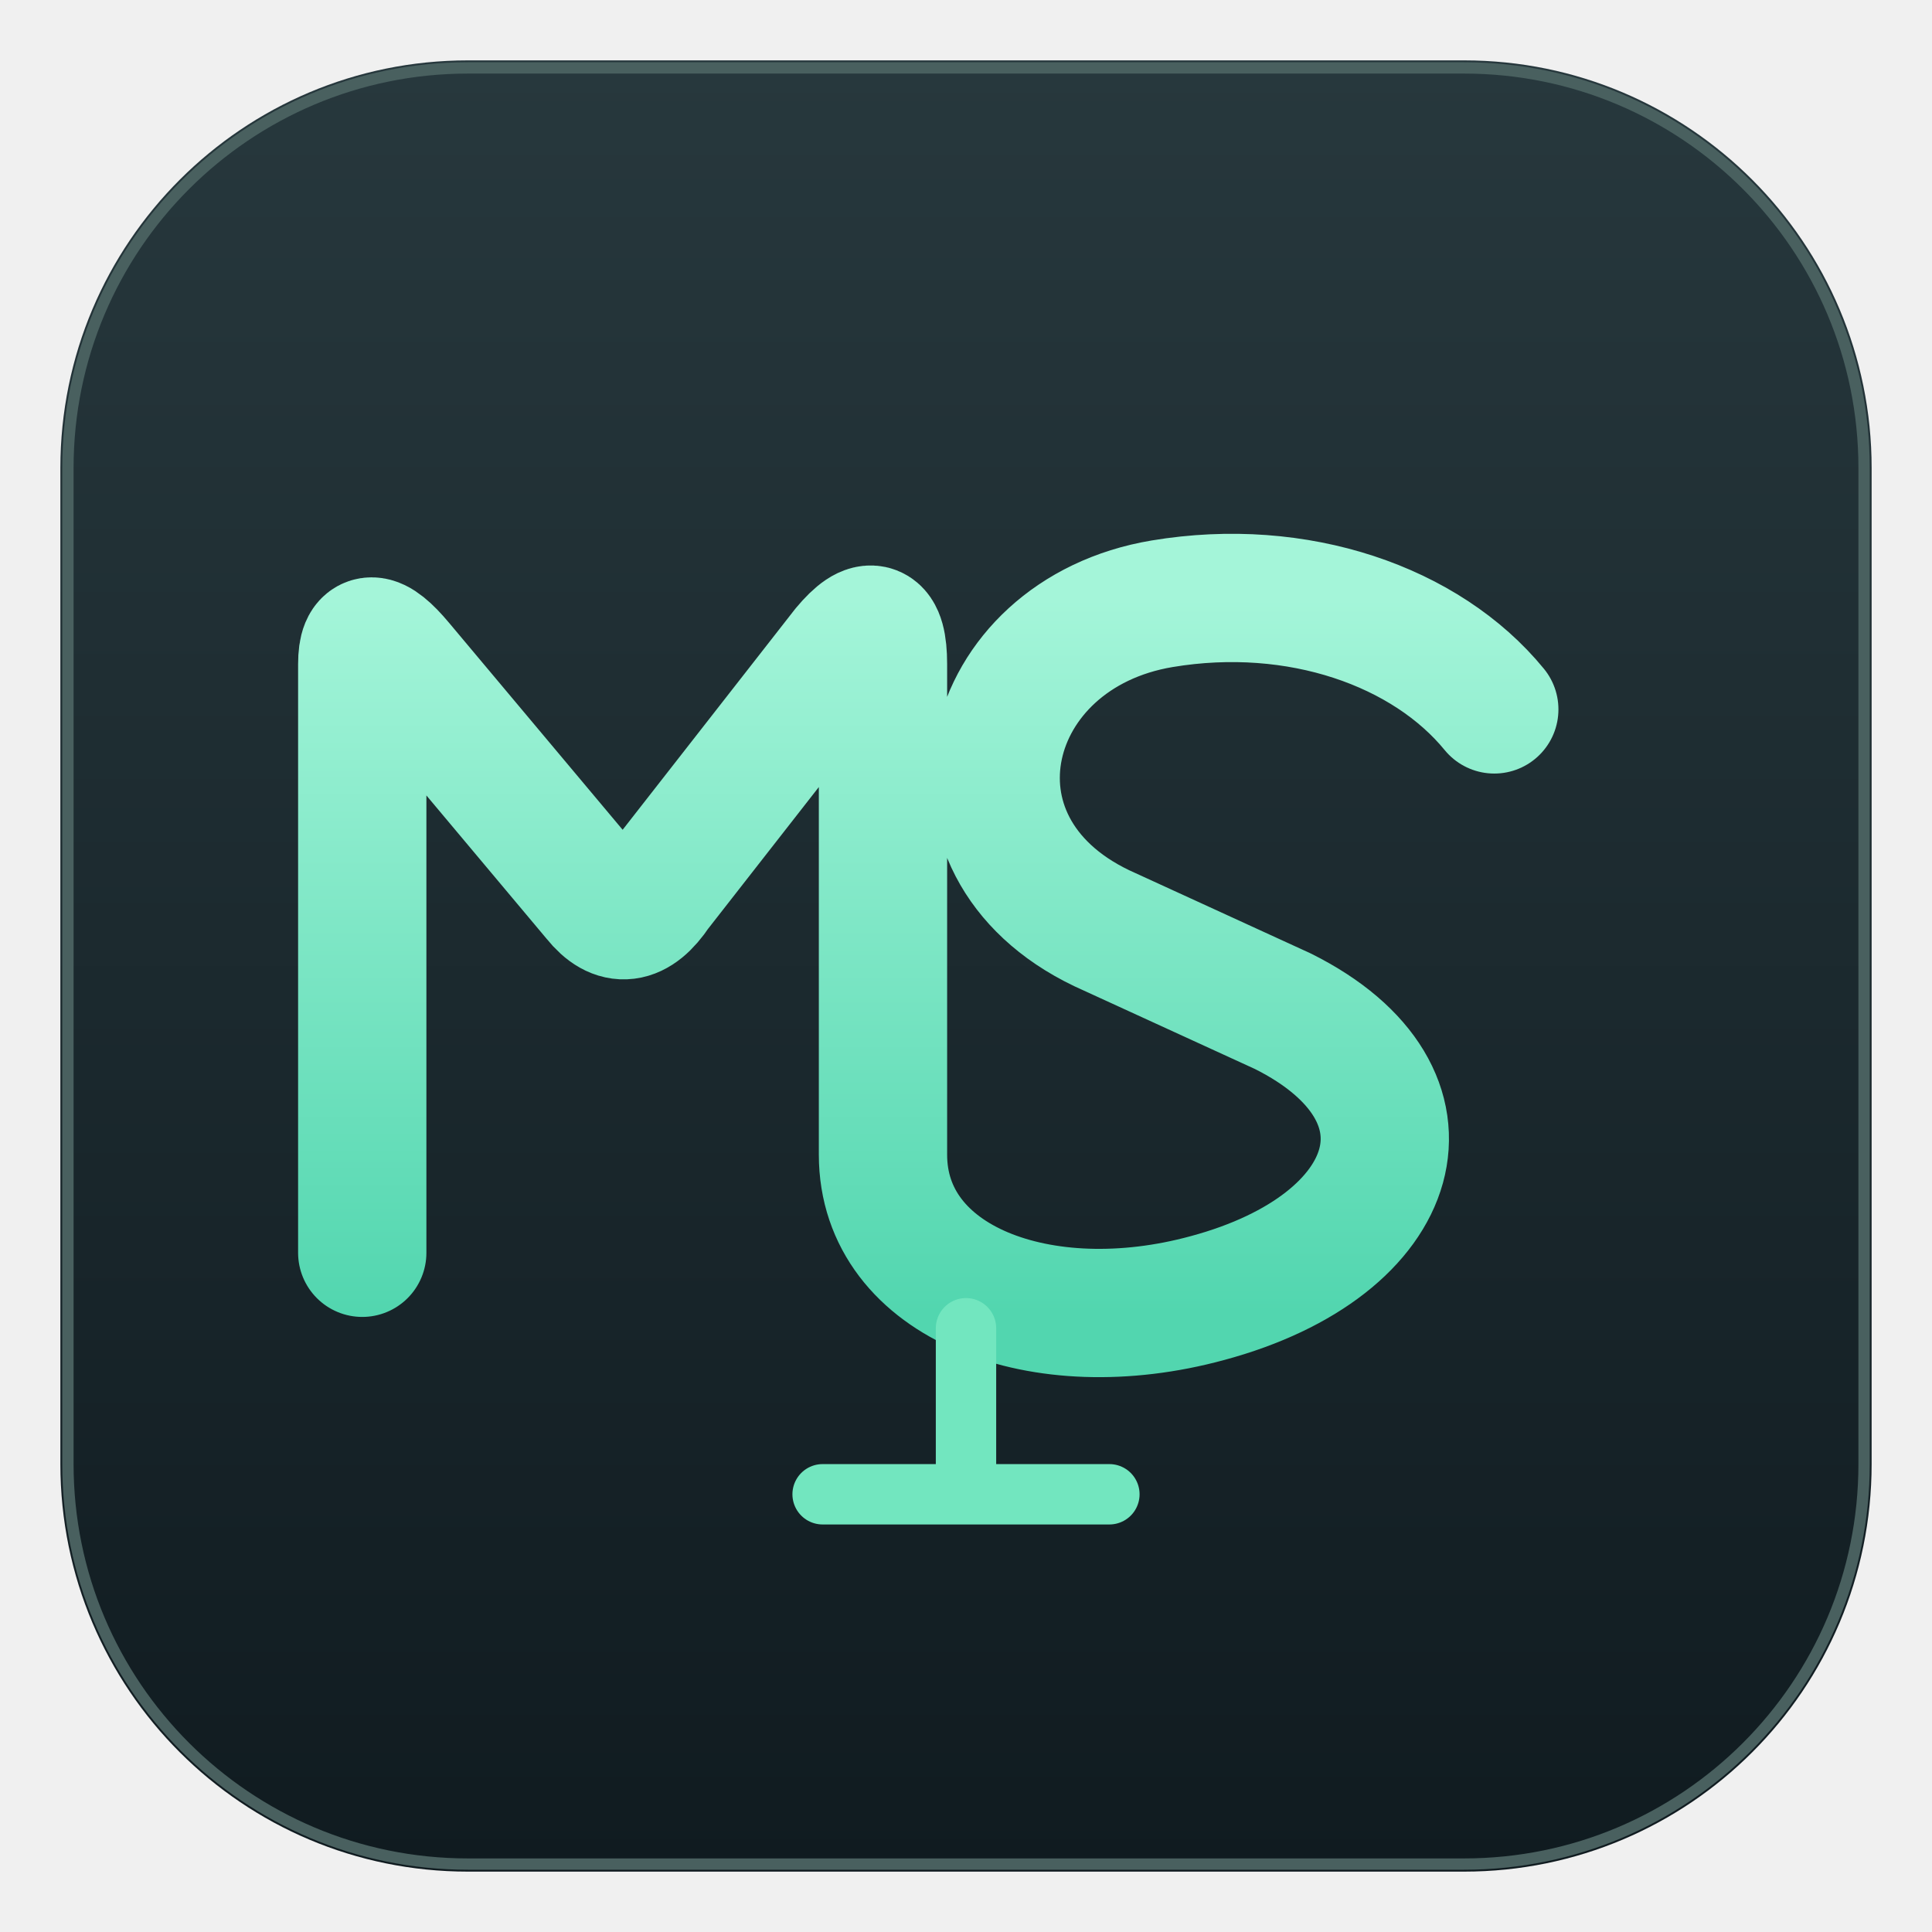
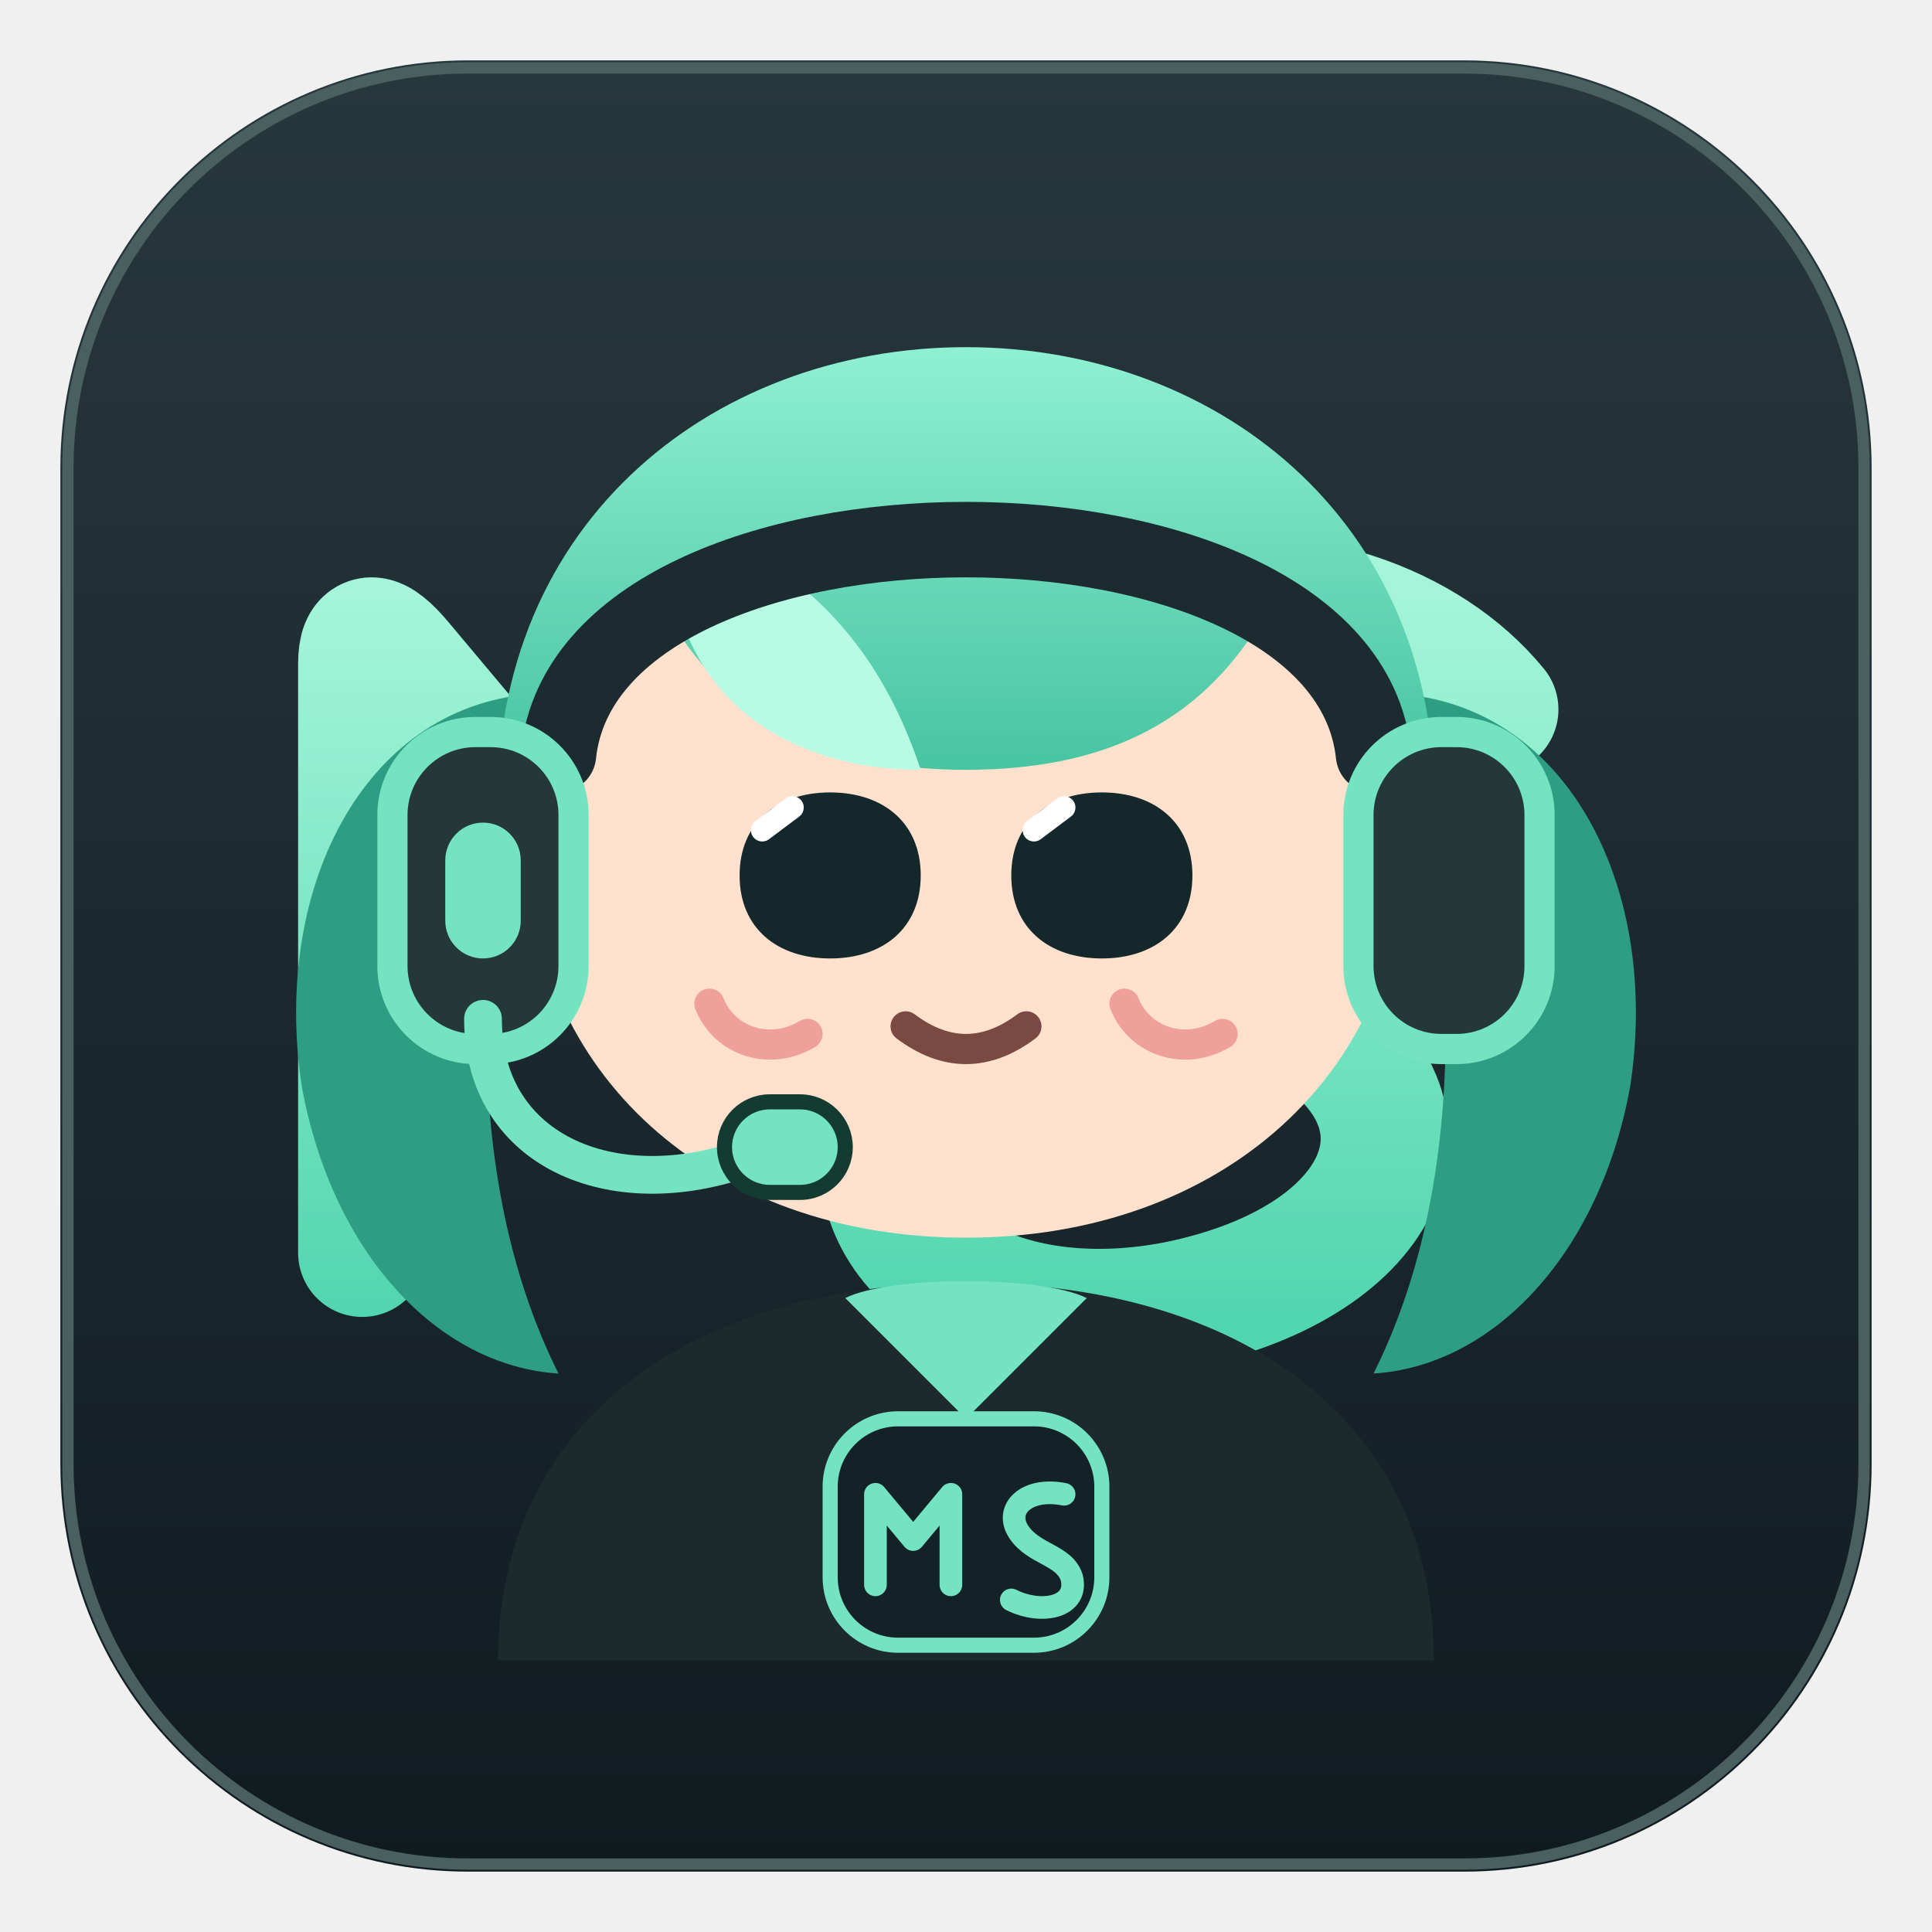
- <svg xmlns="http://www.w3.org/2000/svg" width="256" height="256" viewBox="0 0 256 256" role="img" aria-label="Mic Studio MS monogram">
+ <svg xmlns="http://www.w3.org/2000/svg" width="256" height="256" viewBox="0 0 256 256" role="img" aria-label="Mic Studio MS chibi character with headset">
  <defs>
    <linearGradient id="tile" x1="0" y1="0" x2="0" y2="1">
      <stop offset="0" stop-color="#27383D" />
      <stop offset="1" stop-color="#101B20" />
    </linearGradient>
    <linearGradient id="mint" x1="0" y1="0" x2="0" y2="1">
      <stop offset="0" stop-color="#A4F5D9" />
      <stop offset="1" stop-color="#52D6AF" />
    </linearGradient>
+     <linearGradient id="hair" x1="0" y1="0" x2="0" y2="1">
+       <stop offset="0" stop-color="#8FF0D2" />
+       <stop offset="1" stop-color="#3DBE9A" />
+     </linearGradient>
  </defs>
-   <rect x="8" y="8" width="240" height="240" rx="54" fill="url(#tile)" />
-   <rect x="9" y="9" width="238" height="238" rx="53" fill="none" stroke="#49605F" stroke-width="1.5" />
-   <path id="ms" d="M 48,166 L 48,88 Q 48,82 53,88 L 79,119 Q 83,124 87,118 L 112,86 Q 117,80 117,88 L 117,153 C 117,170 138,178 160,172 C 186,165 192,145 170,134 L 146,123 C 123,112 130,84 154,80 C 172,77 189,83 198,94" fill="none" stroke="url(#mint)" stroke-width="17" stroke-linecap="round" stroke-linejoin="round" />
-   <path id="stand" data-detail="true" d="M 128,176 L 128,198 M 109,198 L 147,198" fill="none" stroke="#72E6BF" stroke-width="8" stroke-linecap="round" stroke-linejoin="round" />
+   <rect x="8" y="8" width="240" height="240" rx="54" fill="url(#tile)" data-always="true" />
+   <rect x="9" y="9" width="238" height="238" rx="53" fill="none" stroke="#49605F" stroke-width="1.5" data-always="true" />
+   <path data-small-only="true" d="M 48,166 L 48,88 Q 48,82 53,88 L 79,119 Q 83,124 87,118 L 112,86 Q 117,80 117,88 L 117,153 C 117,170 138,178 160,172 C 186,165 192,145 170,134 L 146,123 C 123,112 130,84 154,80 C 172,77 189,83 198,94" fill="none" stroke="url(#mint)" stroke-width="17" stroke-linecap="round" stroke-linejoin="round" />
+   <path data-small-only="true" d="M 128,176 L 128,198 M 109,198 L 147,198" fill="none" stroke="#72E6BF" stroke-width="8" stroke-linecap="round" stroke-linejoin="round" />
+   <path d="M 70,92 C 48,94 36,118 40,144 C 44,166 58,181 74,182 C 62,158 62,126 70,92 Z" fill="#2E9E82" />
+   <path d="M 186,92 C 208,94 220,118 216,144 C 212,166 198,181 182,182 C 194,158 194,126 186,92 Z" fill="#2E9E82" />
+   <path d="M 66,220 C 66,188 92,170 128,170 C 164,170 190,188 190,220 Z" fill="#1C2A2E" />
+   <path d="M 112,172 L 128,188 L 144,172 C 138,169 118,169 112,172 Z" fill="#74E3C1" />
+   <path d="M 70,112 C 70,82 94,58 128,58 C 162,58 186,82 186,112 C 186,142 162,164 128,164 C 94,164 70,142 70,112 Z" fill="#FFE1CD" />
+   <path d="M 66,110 C 64,70 94,46 128,46 C 162,46 192,70 190,110 C 182,96 174,88 166,84 C 158,96 146,102 128,102 C 110,102 98,96 90,84 C 82,88 74,96 66,110 Z" fill="url(#hair)" />
+   <path d="M 91,84 C 96,96 108,102 122,102 C 118,90 112,82 104,76 Z" fill="#B8FBE4" />
+   <path d="M 98,116 C 98,109 103,105 110,105 C 117,105 122,109 122,116 C 122,123 117,127 110,127 C 103,127 98,123 98,116 Z" fill="#14272A" />
+   <path d="M 134,116 C 134,109 139,105 146,105 C 153,105 158,109 158,116 C 158,123 153,127 146,127 C 139,127 134,123 134,116 Z" fill="#14272A" />
+   <path d="M 120,136 Q 128,142 136,136" fill="none" stroke="#7A4A42" stroke-width="4" stroke-linecap="round" />
+   <path d="M 101,110 L 105,107" data-detail="true" fill="none" stroke="#FFFFFF" stroke-width="3" stroke-linecap="round" />
+   <path d="M 137,110 L 141,107" data-detail="true" fill="none" stroke="#FFFFFF" stroke-width="3" stroke-linecap="round" />
+   <path d="M 94,133 C 96,138 102,140 107,137" data-detail="true" fill="none" stroke="#F0A09A" stroke-width="4" stroke-linecap="round" />
+   <path d="M 149,133 C 151,138 157,140 162,137" data-detail="true" fill="none" stroke="#F0A09A" stroke-width="4" stroke-linecap="round" />
+   <path d="M 74,100 C 78,62 178,62 182,100" fill="none" stroke="#1B2B30" stroke-width="10" stroke-linecap="round" />
+   <rect x="52" y="97" width="24" height="42" rx="11" fill="#24383A" stroke="#74E3C1" stroke-width="4" />
+   <rect x="180" y="97" width="24" height="42" rx="11" fill="#24383A" stroke="#74E3C1" stroke-width="4" />
+   <rect x="59" y="109" width="10" height="18" rx="5" data-detail="true" fill="#74E3C1" />
+   <path d="M 64,135 C 64,153 82,160 100,153" fill="none" stroke="#74E3C1" stroke-width="5" stroke-linecap="round" />
+   <rect x="96" y="146" width="16" height="12" rx="6" fill="#74E3C1" stroke="#143B31" stroke-width="2" />
+   <rect x="110" y="188" width="36" height="30" rx="9" fill="#122226" stroke="#74E3C1" stroke-width="2" data-detail="true" />
+   <path d="M 116,210 L 116,198 L 121,204 L 126,198 L 126,210" fill="none" stroke="#74E3C1" stroke-width="3" stroke-linecap="round" stroke-linejoin="round" data-detail="true" />
+   <path d="M 141,198 C 136,197 133,200 135,203 C 137,206 141,206 142,209 C 143,213 138,214 134,212" fill="none" stroke="#74E3C1" stroke-width="3" stroke-linecap="round" data-detail="true" />
</svg>
